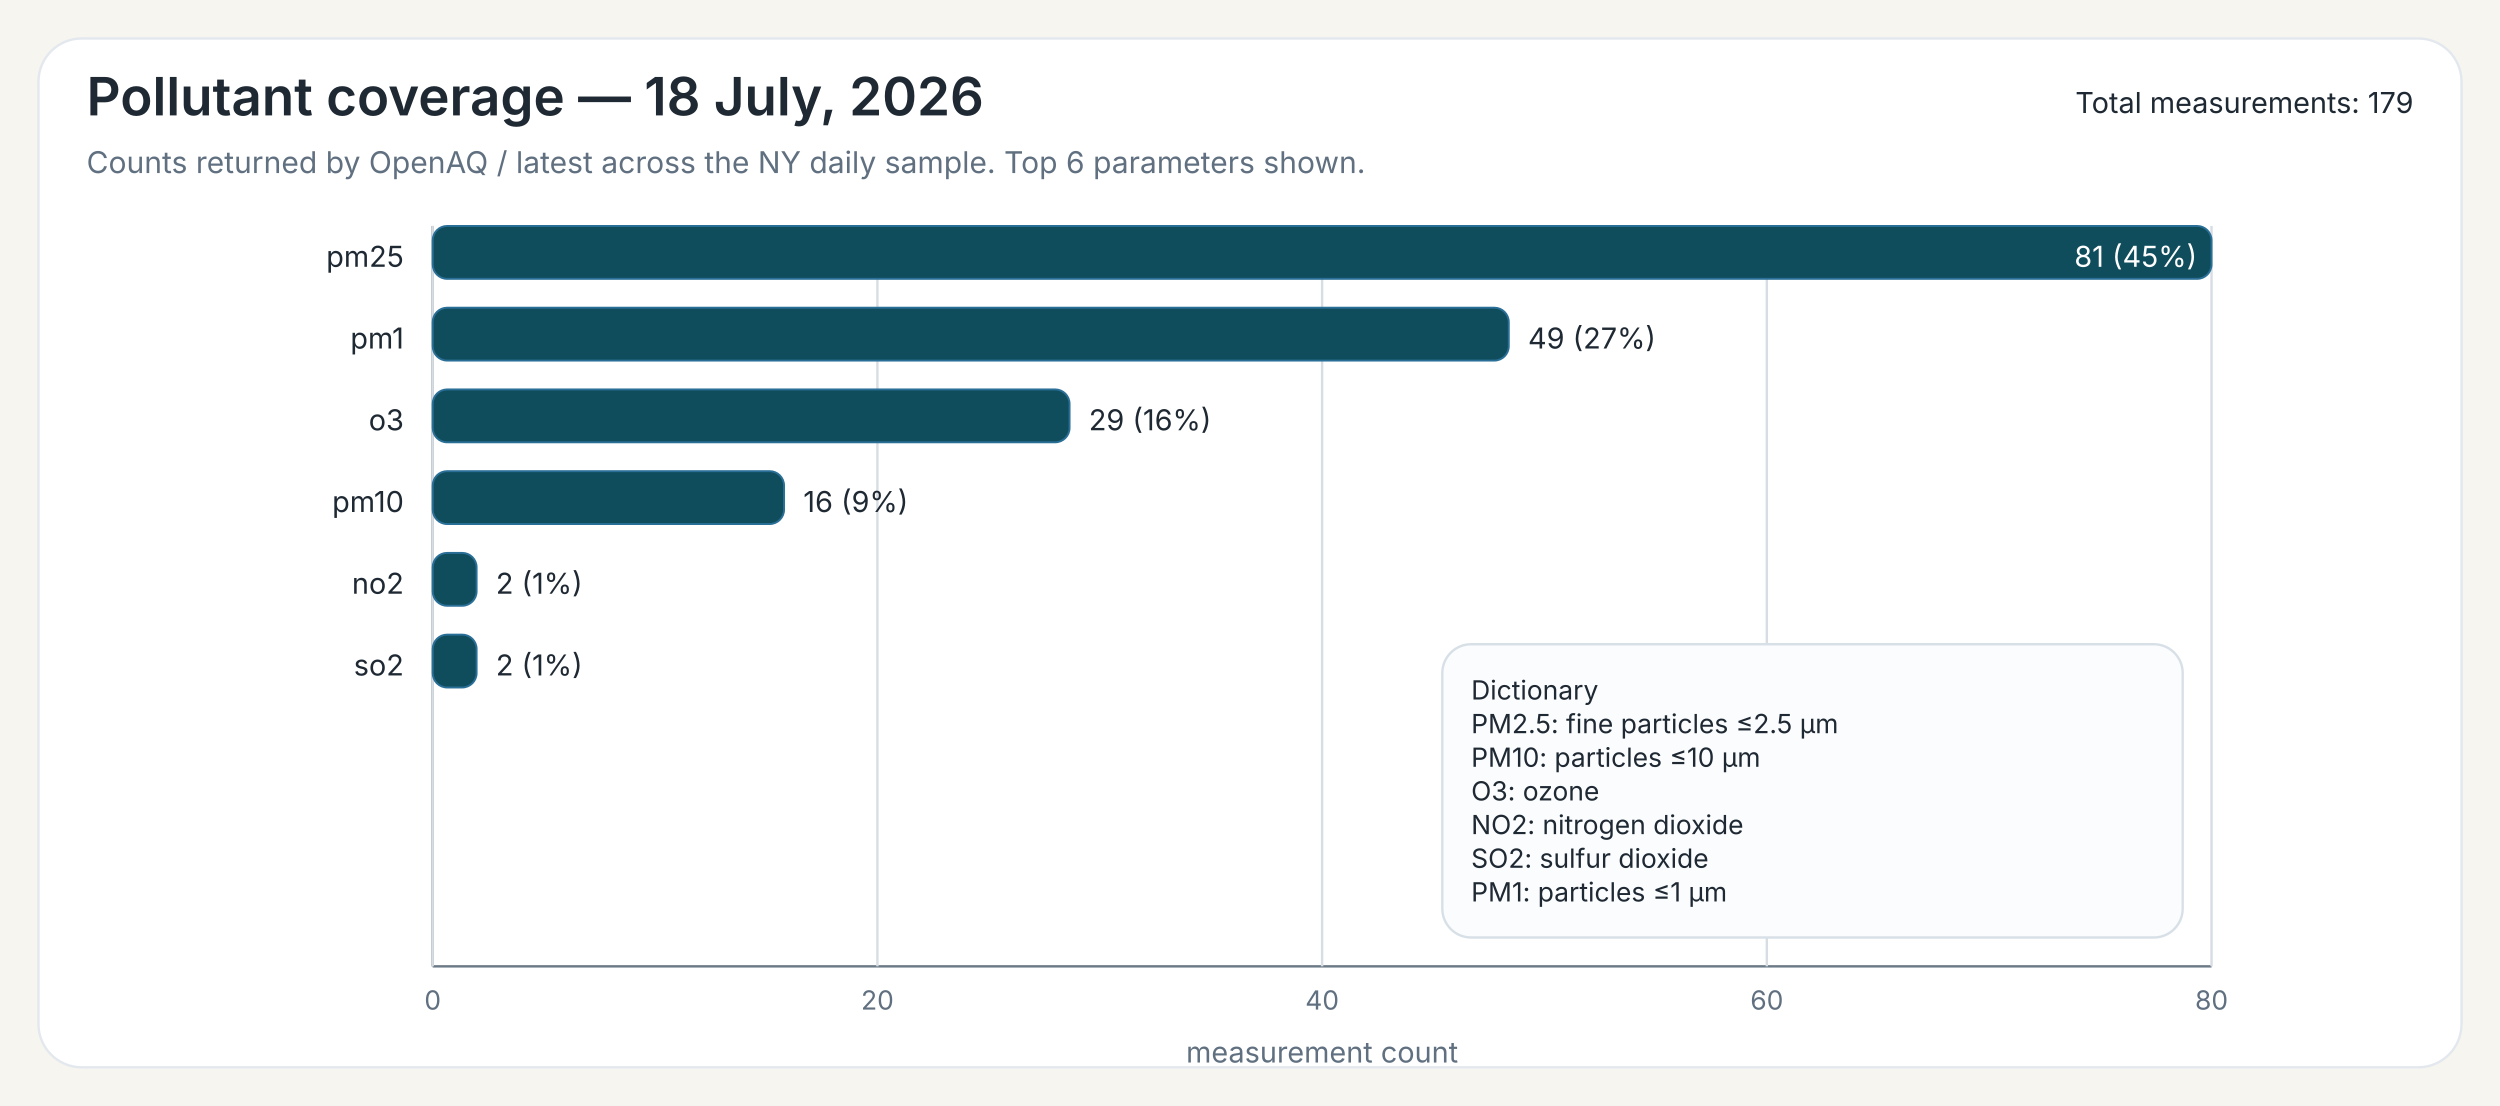
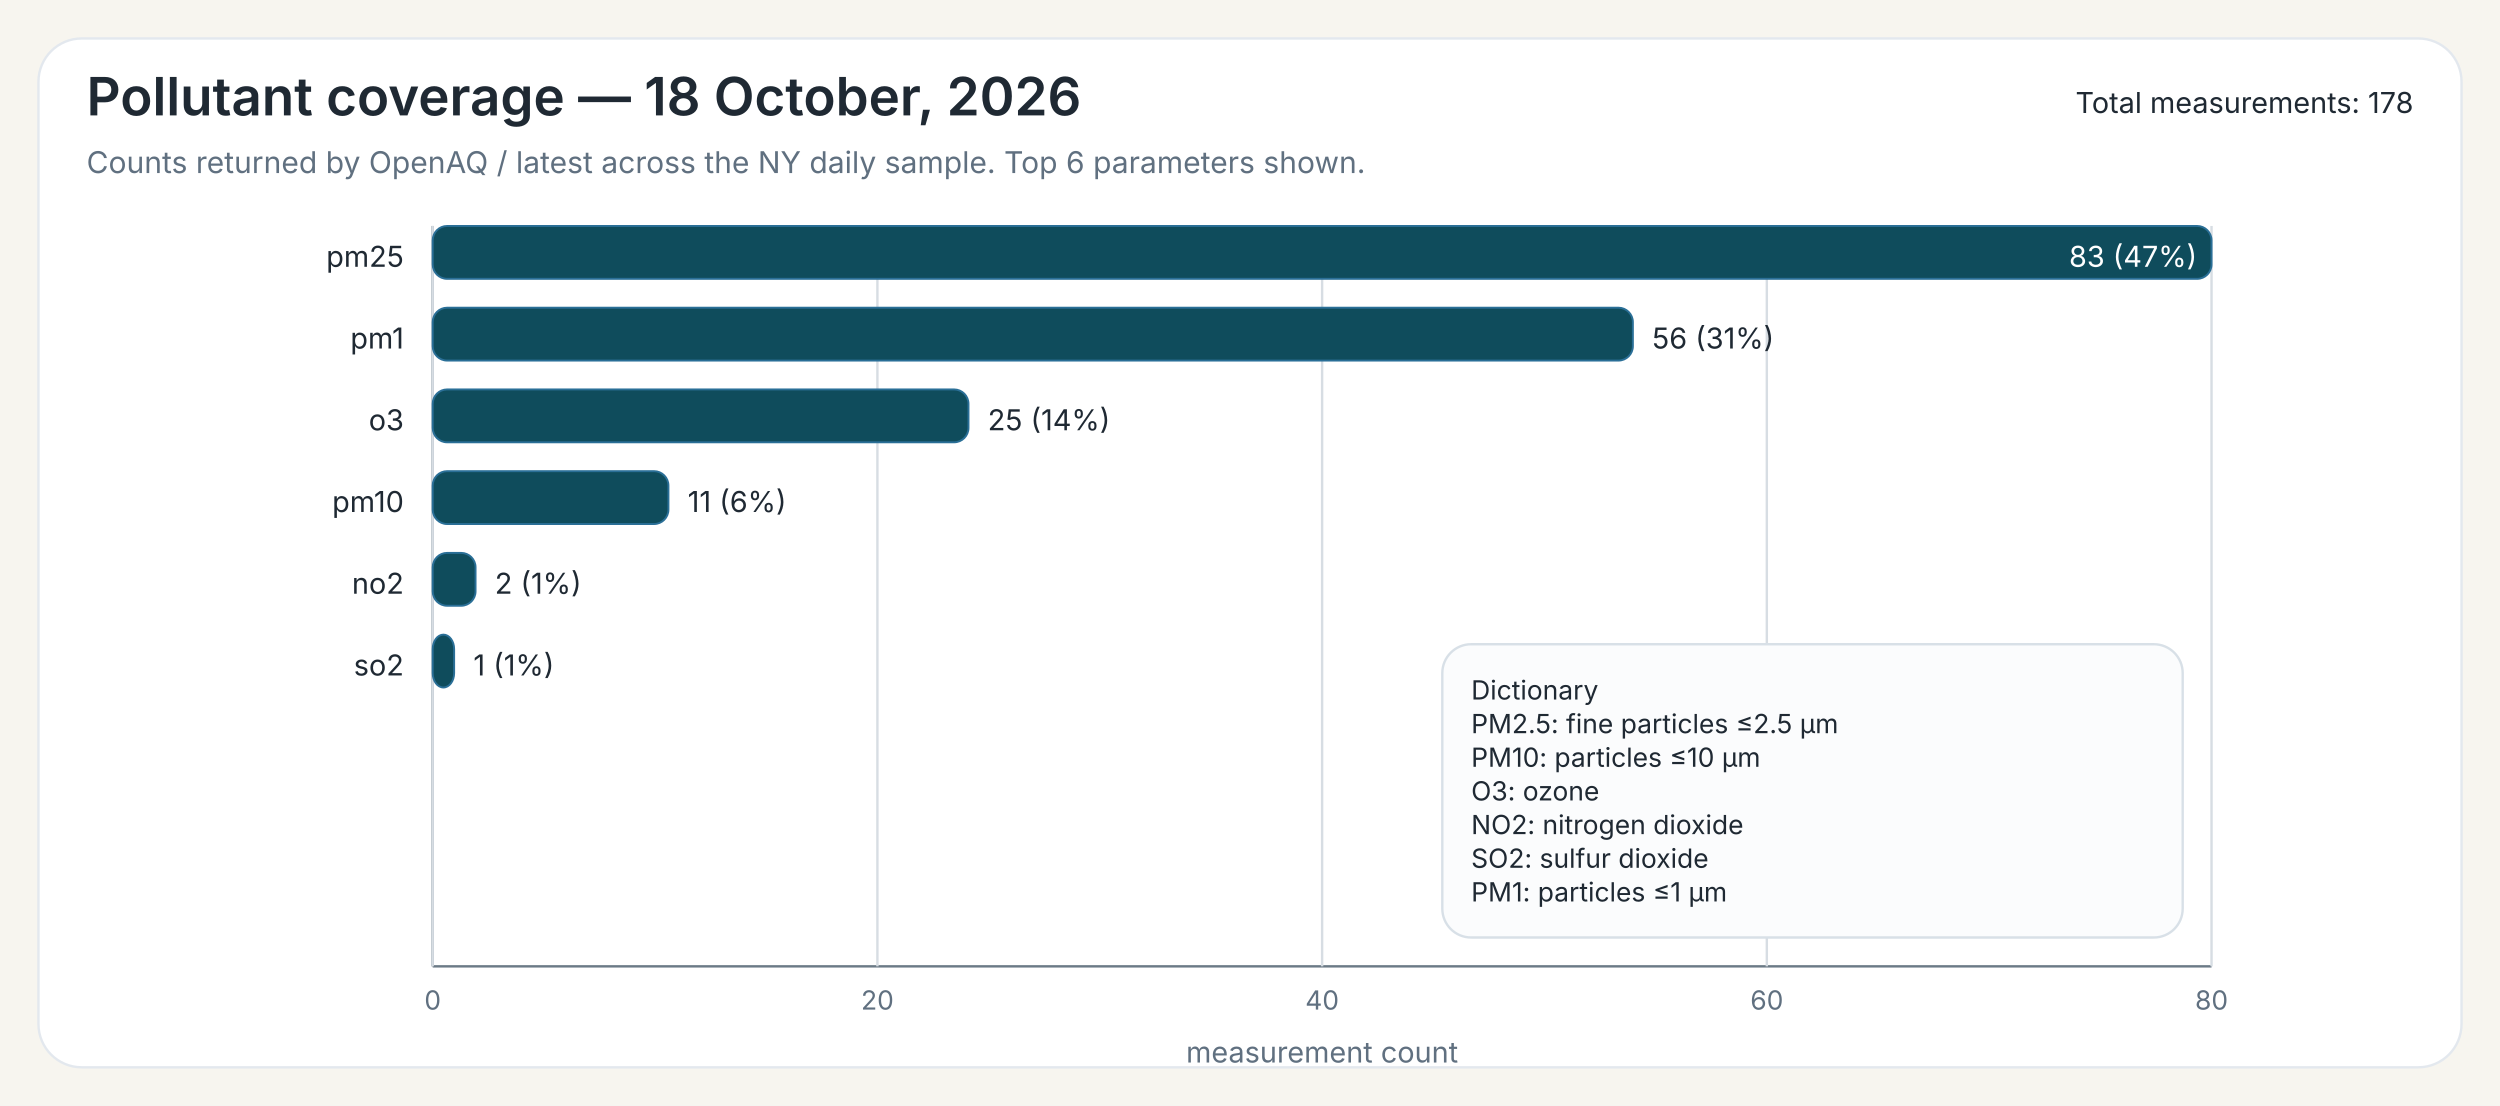
<svg xmlns="http://www.w3.org/2000/svg" width="1040" height="460">
  <rect x="0" y="0" width="1040" height="460" fill="#F7F5EF" />
  <rect x="16" y="16" width="1008" height="428" rx="18" ry="18" fill="#FFFFFF" stroke="#E3E8EE" stroke-width="1" />
-   <text x="36" y="48" font-family="Public Sans, Inter, Aptos, Segoe UI, Arial, sans-serif" font-size="22" font-weight="600" fill="#1F2933">Pollutant coverage — 18 July, 2026</text>
+   <text x="36" y="48" font-family="Public Sans, Inter, Aptos, Segoe UI, Arial, sans-serif" font-size="22" font-weight="600" fill="#1F2933">Pollutant coverage — 18 October, 2026</text>
  <text x="36" y="72" font-family="Public Sans, Inter, Aptos, Segoe UI, Arial, sans-serif" font-size="12.5" font-weight="400" fill="#607080">Counts returned by OpenAQ / latest across the NY daily sample. Top 6 parameters shown.</text>
-   <text x="1004" y="47" font-family="Public Sans, Inter, Aptos, Segoe UI, Arial, sans-serif" font-size="12" text-anchor="end" fill="#1F2933">Total measurements: 179</text>
+   <text x="1004" y="47" font-family="Public Sans, Inter, Aptos, Segoe UI, Arial, sans-serif" font-size="12" text-anchor="end" fill="#1F2933">Total measurements: 178</text>
  <line x1="180" y1="94" x2="180" y2="402" stroke="#6B7A86" stroke-width="1" />
  <line x1="180" y1="402" x2="920" y2="402" stroke="#6B7A86" stroke-width="1" />
  <line x1="180.00" y1="94" x2="180.00" y2="402" stroke="#D7DDE3" stroke-width="1" />
  <text x="180.00" y="420" font-family="Inter, Aptos, Segoe UI, Arial, sans-serif" font-size="11" text-anchor="middle" fill="#607080">0</text>
  <line x1="365.00" y1="94" x2="365.00" y2="402" stroke="#D7DDE3" stroke-width="1" />
  <text x="365.00" y="420" font-family="Inter, Aptos, Segoe UI, Arial, sans-serif" font-size="11" text-anchor="middle" fill="#607080">20</text>
  <line x1="550.00" y1="94" x2="550.00" y2="402" stroke="#D7DDE3" stroke-width="1" />
  <text x="550.00" y="420" font-family="Inter, Aptos, Segoe UI, Arial, sans-serif" font-size="11" text-anchor="middle" fill="#607080">40</text>
  <line x1="735.00" y1="94" x2="735.00" y2="402" stroke="#D7DDE3" stroke-width="1" />
  <text x="735.00" y="420" font-family="Inter, Aptos, Segoe UI, Arial, sans-serif" font-size="11" text-anchor="middle" fill="#607080">60</text>
  <line x1="920.00" y1="94" x2="920.00" y2="402" stroke="#D7DDE3" stroke-width="1" />
  <text x="920.00" y="420" font-family="Inter, Aptos, Segoe UI, Arial, sans-serif" font-size="11" text-anchor="middle" fill="#607080">80</text>
  <text x="550.00" y="442" font-family="Inter, Aptos, Segoe UI, Arial, sans-serif" font-size="12" text-anchor="middle" fill="#607080">measurement count</text>
  <text x="168" y="111" font-family="Inter, Aptos, Segoe UI, Arial, sans-serif" font-size="12" text-anchor="end" fill="#1F2933">pm25</text>
  <rect x="180" y="94" width="740.00" height="22" rx="6" ry="6" fill="#0F4C5C" stroke="#2A6F97" stroke-width="0.8" />
-   <text x="914.00" y="111" font-family="Inter, Aptos, Segoe UI, Arial, sans-serif" font-size="12" fill="white" text-anchor="end">81 (45%)</text>
+   <text x="914.00" y="111" font-family="Inter, Aptos, Segoe UI, Arial, sans-serif" font-size="12" fill="white" text-anchor="end">83 (47%)</text>
  <text x="168" y="145" font-family="Inter, Aptos, Segoe UI, Arial, sans-serif" font-size="12" text-anchor="end" fill="#1F2933">pm1</text>
-   <rect x="180" y="128" width="447.65" height="22" rx="6" ry="6" fill="#0F4C5C" stroke="#2A6F97" stroke-width="0.8" />
-   <text x="635.65" y="145" font-family="Inter, Aptos, Segoe UI, Arial, sans-serif" font-size="12" fill="#1F2933">49 (27%)</text>
+   <rect x="180" y="128" width="499.28" height="22" rx="6" ry="6" fill="#0F4C5C" stroke="#2A6F97" stroke-width="0.8" />
+   <text x="687.28" y="145" font-family="Inter, Aptos, Segoe UI, Arial, sans-serif" font-size="12" fill="#1F2933">56 (31%)</text>
  <text x="168" y="179" font-family="Inter, Aptos, Segoe UI, Arial, sans-serif" font-size="12" text-anchor="end" fill="#1F2933">o3</text>
-   <rect x="180" y="162" width="264.94" height="22" rx="6" ry="6" fill="#0F4C5C" stroke="#2A6F97" stroke-width="0.8" />
-   <text x="452.94" y="179" font-family="Inter, Aptos, Segoe UI, Arial, sans-serif" font-size="12" fill="#1F2933">29 (16%)</text>
+   <rect x="180" y="162" width="222.89" height="22" rx="6" ry="6" fill="#0F4C5C" stroke="#2A6F97" stroke-width="0.8" />
+   <text x="410.89" y="179" font-family="Inter, Aptos, Segoe UI, Arial, sans-serif" font-size="12" fill="#1F2933">25 (14%)</text>
  <text x="168" y="213" font-family="Inter, Aptos, Segoe UI, Arial, sans-serif" font-size="12" text-anchor="end" fill="#1F2933">pm10</text>
-   <rect x="180" y="196" width="146.17" height="22" rx="6" ry="6" fill="#0F4C5C" stroke="#2A6F97" stroke-width="0.8" />
-   <text x="334.17" y="213" font-family="Inter, Aptos, Segoe UI, Arial, sans-serif" font-size="12" fill="#1F2933">16 (9%)</text>
+   <rect x="180" y="196" width="98.07" height="22" rx="6" ry="6" fill="#0F4C5C" stroke="#2A6F97" stroke-width="0.8" />
+   <text x="286.07" y="213" font-family="Inter, Aptos, Segoe UI, Arial, sans-serif" font-size="12" fill="#1F2933">11 (6%)</text>
  <text x="168" y="247" font-family="Inter, Aptos, Segoe UI, Arial, sans-serif" font-size="12" text-anchor="end" fill="#1F2933">no2</text>
-   <rect x="180" y="230" width="18.27" height="22" rx="6" ry="6" fill="#0F4C5C" stroke="#2A6F97" stroke-width="0.8" />
-   <text x="206.27" y="247" font-family="Inter, Aptos, Segoe UI, Arial, sans-serif" font-size="12" fill="#1F2933">2 (1%)</text>
+   <rect x="180" y="230" width="17.83" height="22" rx="6" ry="6" fill="#0F4C5C" stroke="#2A6F97" stroke-width="0.8" />
+   <text x="205.83" y="247" font-family="Inter, Aptos, Segoe UI, Arial, sans-serif" font-size="12" fill="#1F2933">2 (1%)</text>
  <text x="168" y="281" font-family="Inter, Aptos, Segoe UI, Arial, sans-serif" font-size="12" text-anchor="end" fill="#1F2933">so2</text>
-   <rect x="180" y="264" width="18.27" height="22" rx="6" ry="6" fill="#0F4C5C" stroke="#2A6F97" stroke-width="0.8" />
-   <text x="206.27" y="281" font-family="Inter, Aptos, Segoe UI, Arial, sans-serif" font-size="12" fill="#1F2933">2 (1%)</text>
+   <rect x="180" y="264" width="8.92" height="22" rx="6" ry="6" fill="#0F4C5C" stroke="#2A6F97" stroke-width="0.8" />
+   <text x="196.92" y="281" font-family="Inter, Aptos, Segoe UI, Arial, sans-serif" font-size="12" fill="#1F2933">1 (1%)</text>
  <rect x="600.00" y="268.00" width="308" height="122" rx="12" ry="12" fill="#FBFCFD" stroke="#D8E0E7" stroke-width="1" />
  <text x="612.00" y="291.00" font-family="Inter, Aptos, Segoe UI, Arial, sans-serif" font-size="11" fill="#1F2933">Dictionary</text>
  <text x="612.00" y="305.00" font-family="Inter, Aptos, Segoe UI, Arial, sans-serif" font-size="11" fill="#1F2933">PM2.5: fine particles ≤2.5 µm</text>
  <text x="612.00" y="319.00" font-family="Inter, Aptos, Segoe UI, Arial, sans-serif" font-size="11" fill="#1F2933">PM10: particles ≤10 µm</text>
  <text x="612.00" y="333.00" font-family="Inter, Aptos, Segoe UI, Arial, sans-serif" font-size="11" fill="#1F2933">O3: ozone</text>
  <text x="612.00" y="347.00" font-family="Inter, Aptos, Segoe UI, Arial, sans-serif" font-size="11" fill="#1F2933">NO2: nitrogen dioxide</text>
  <text x="612.00" y="361.00" font-family="Inter, Aptos, Segoe UI, Arial, sans-serif" font-size="11" fill="#1F2933">SO2: sulfur dioxide</text>
  <text x="612.00" y="375.00" font-family="Inter, Aptos, Segoe UI, Arial, sans-serif" font-size="11" fill="#1F2933">PM1: particles ≤1 µm</text>
</svg>
